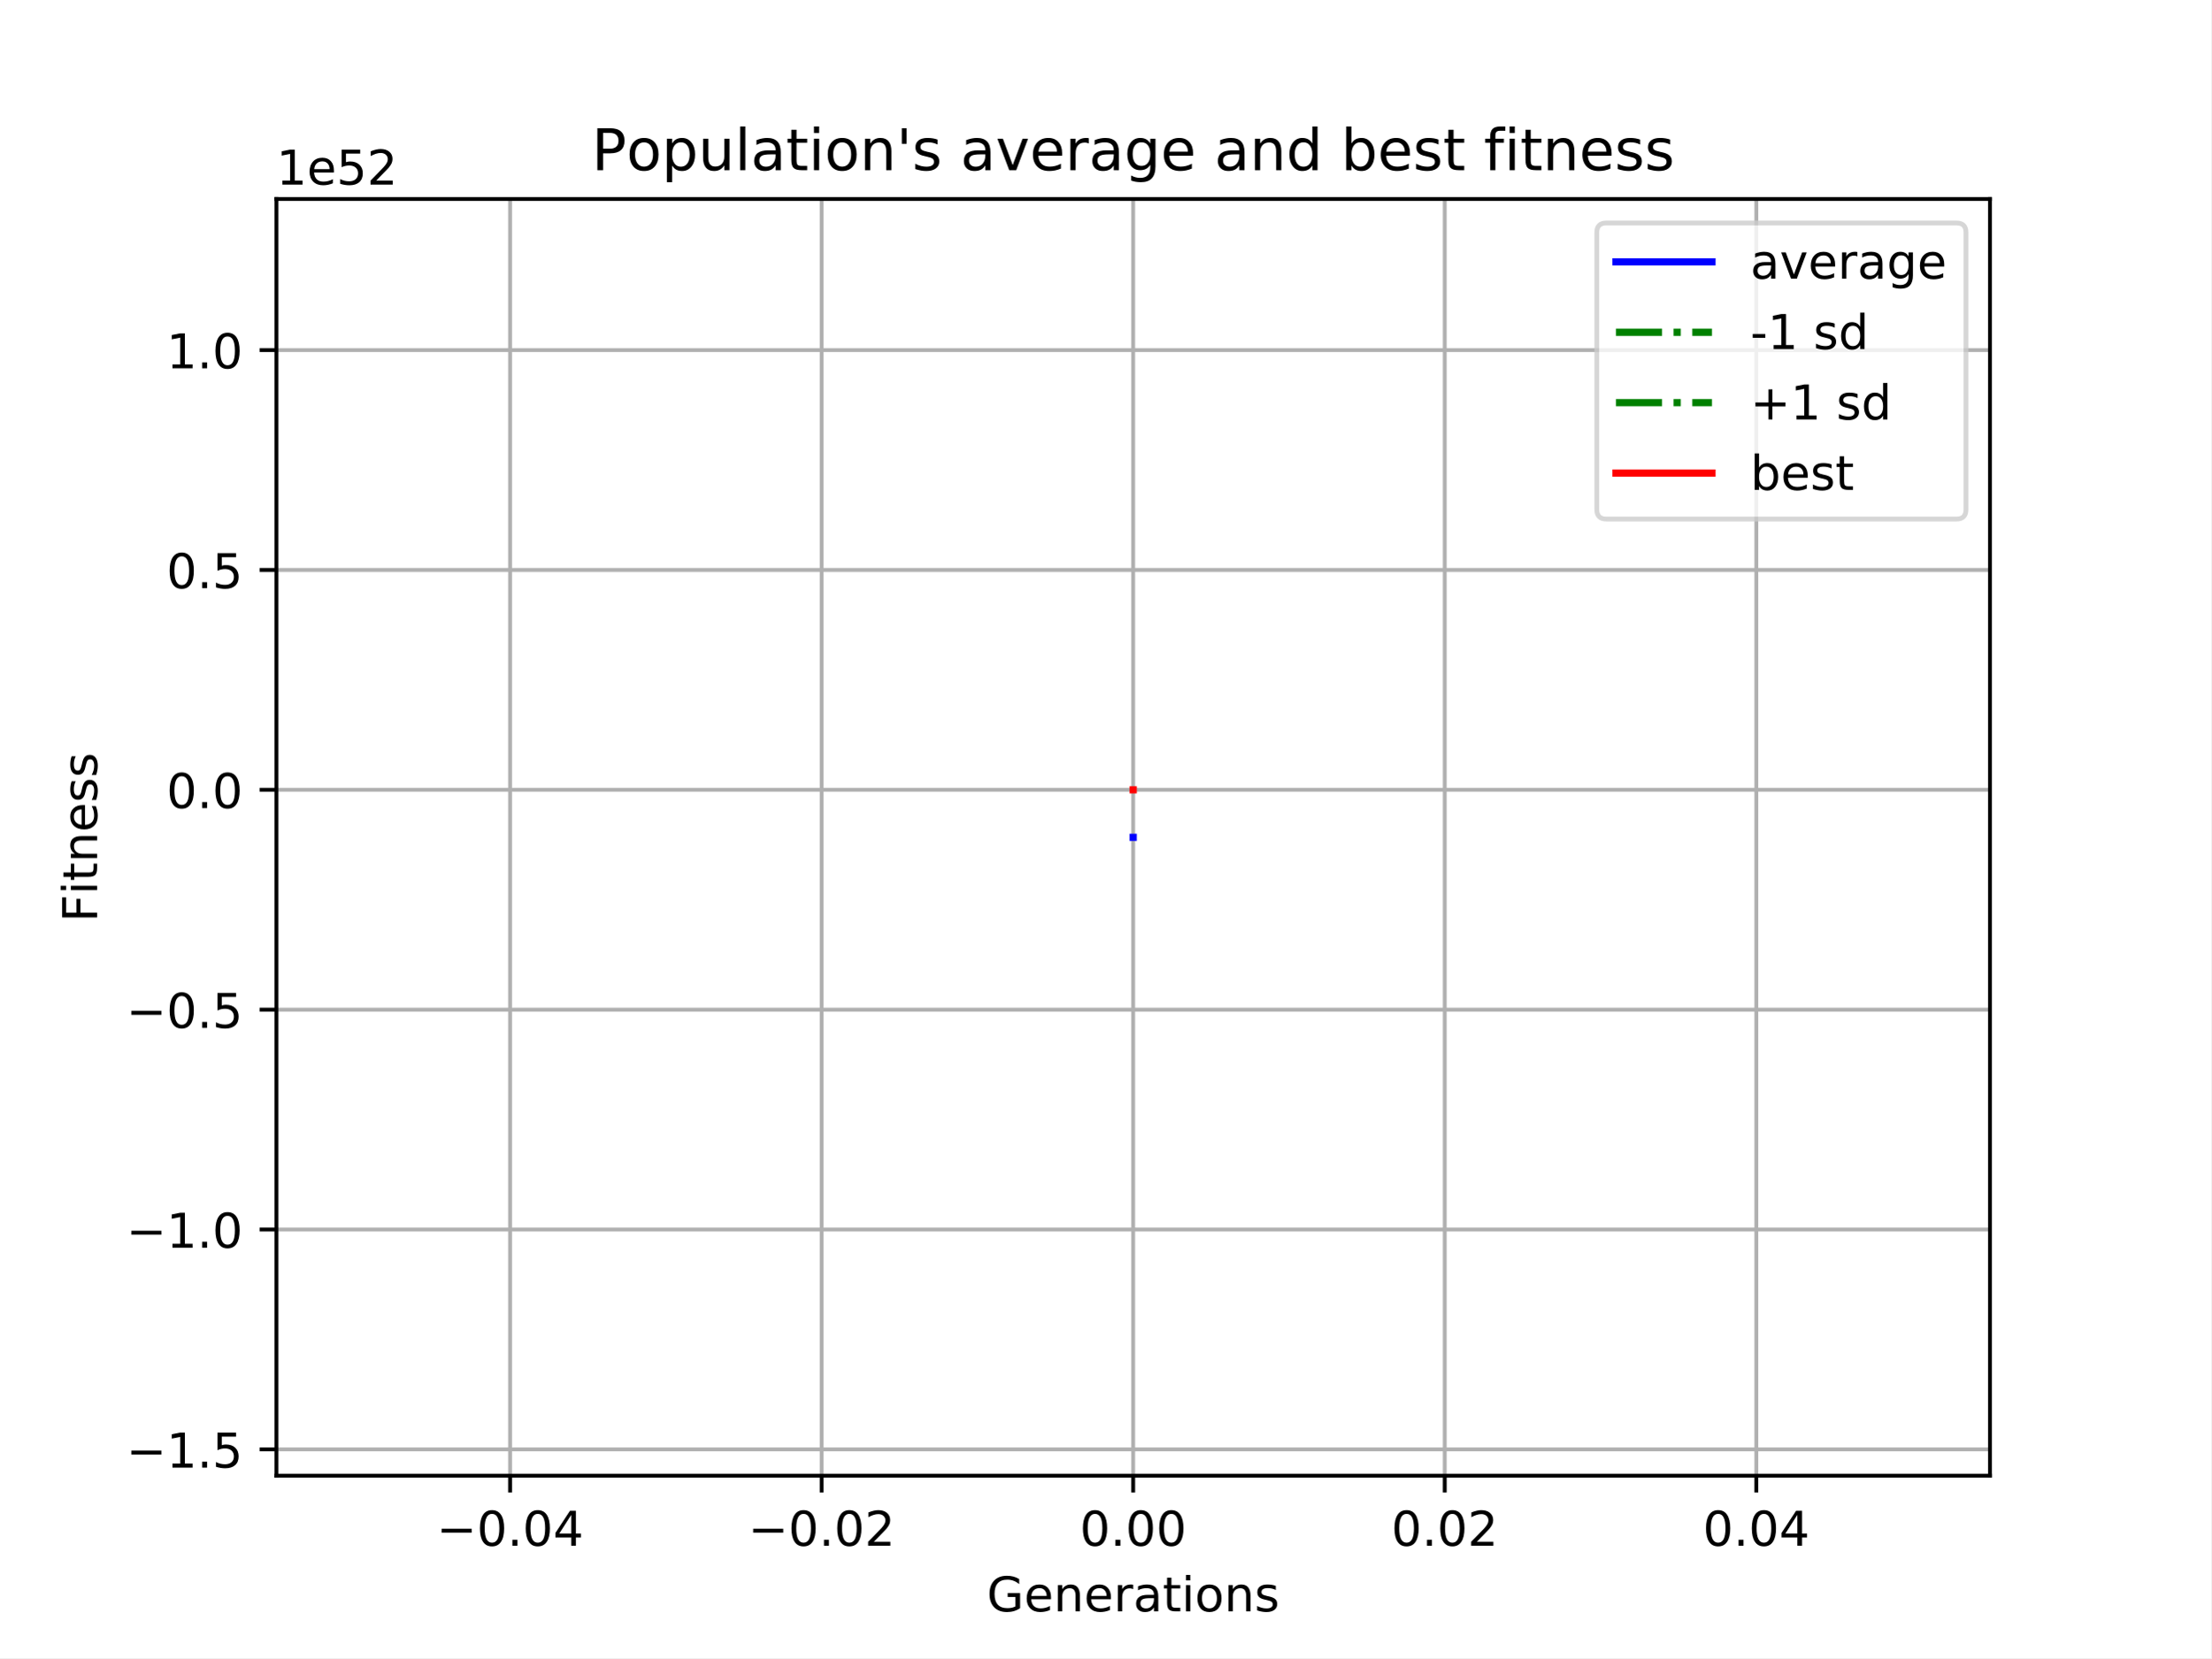
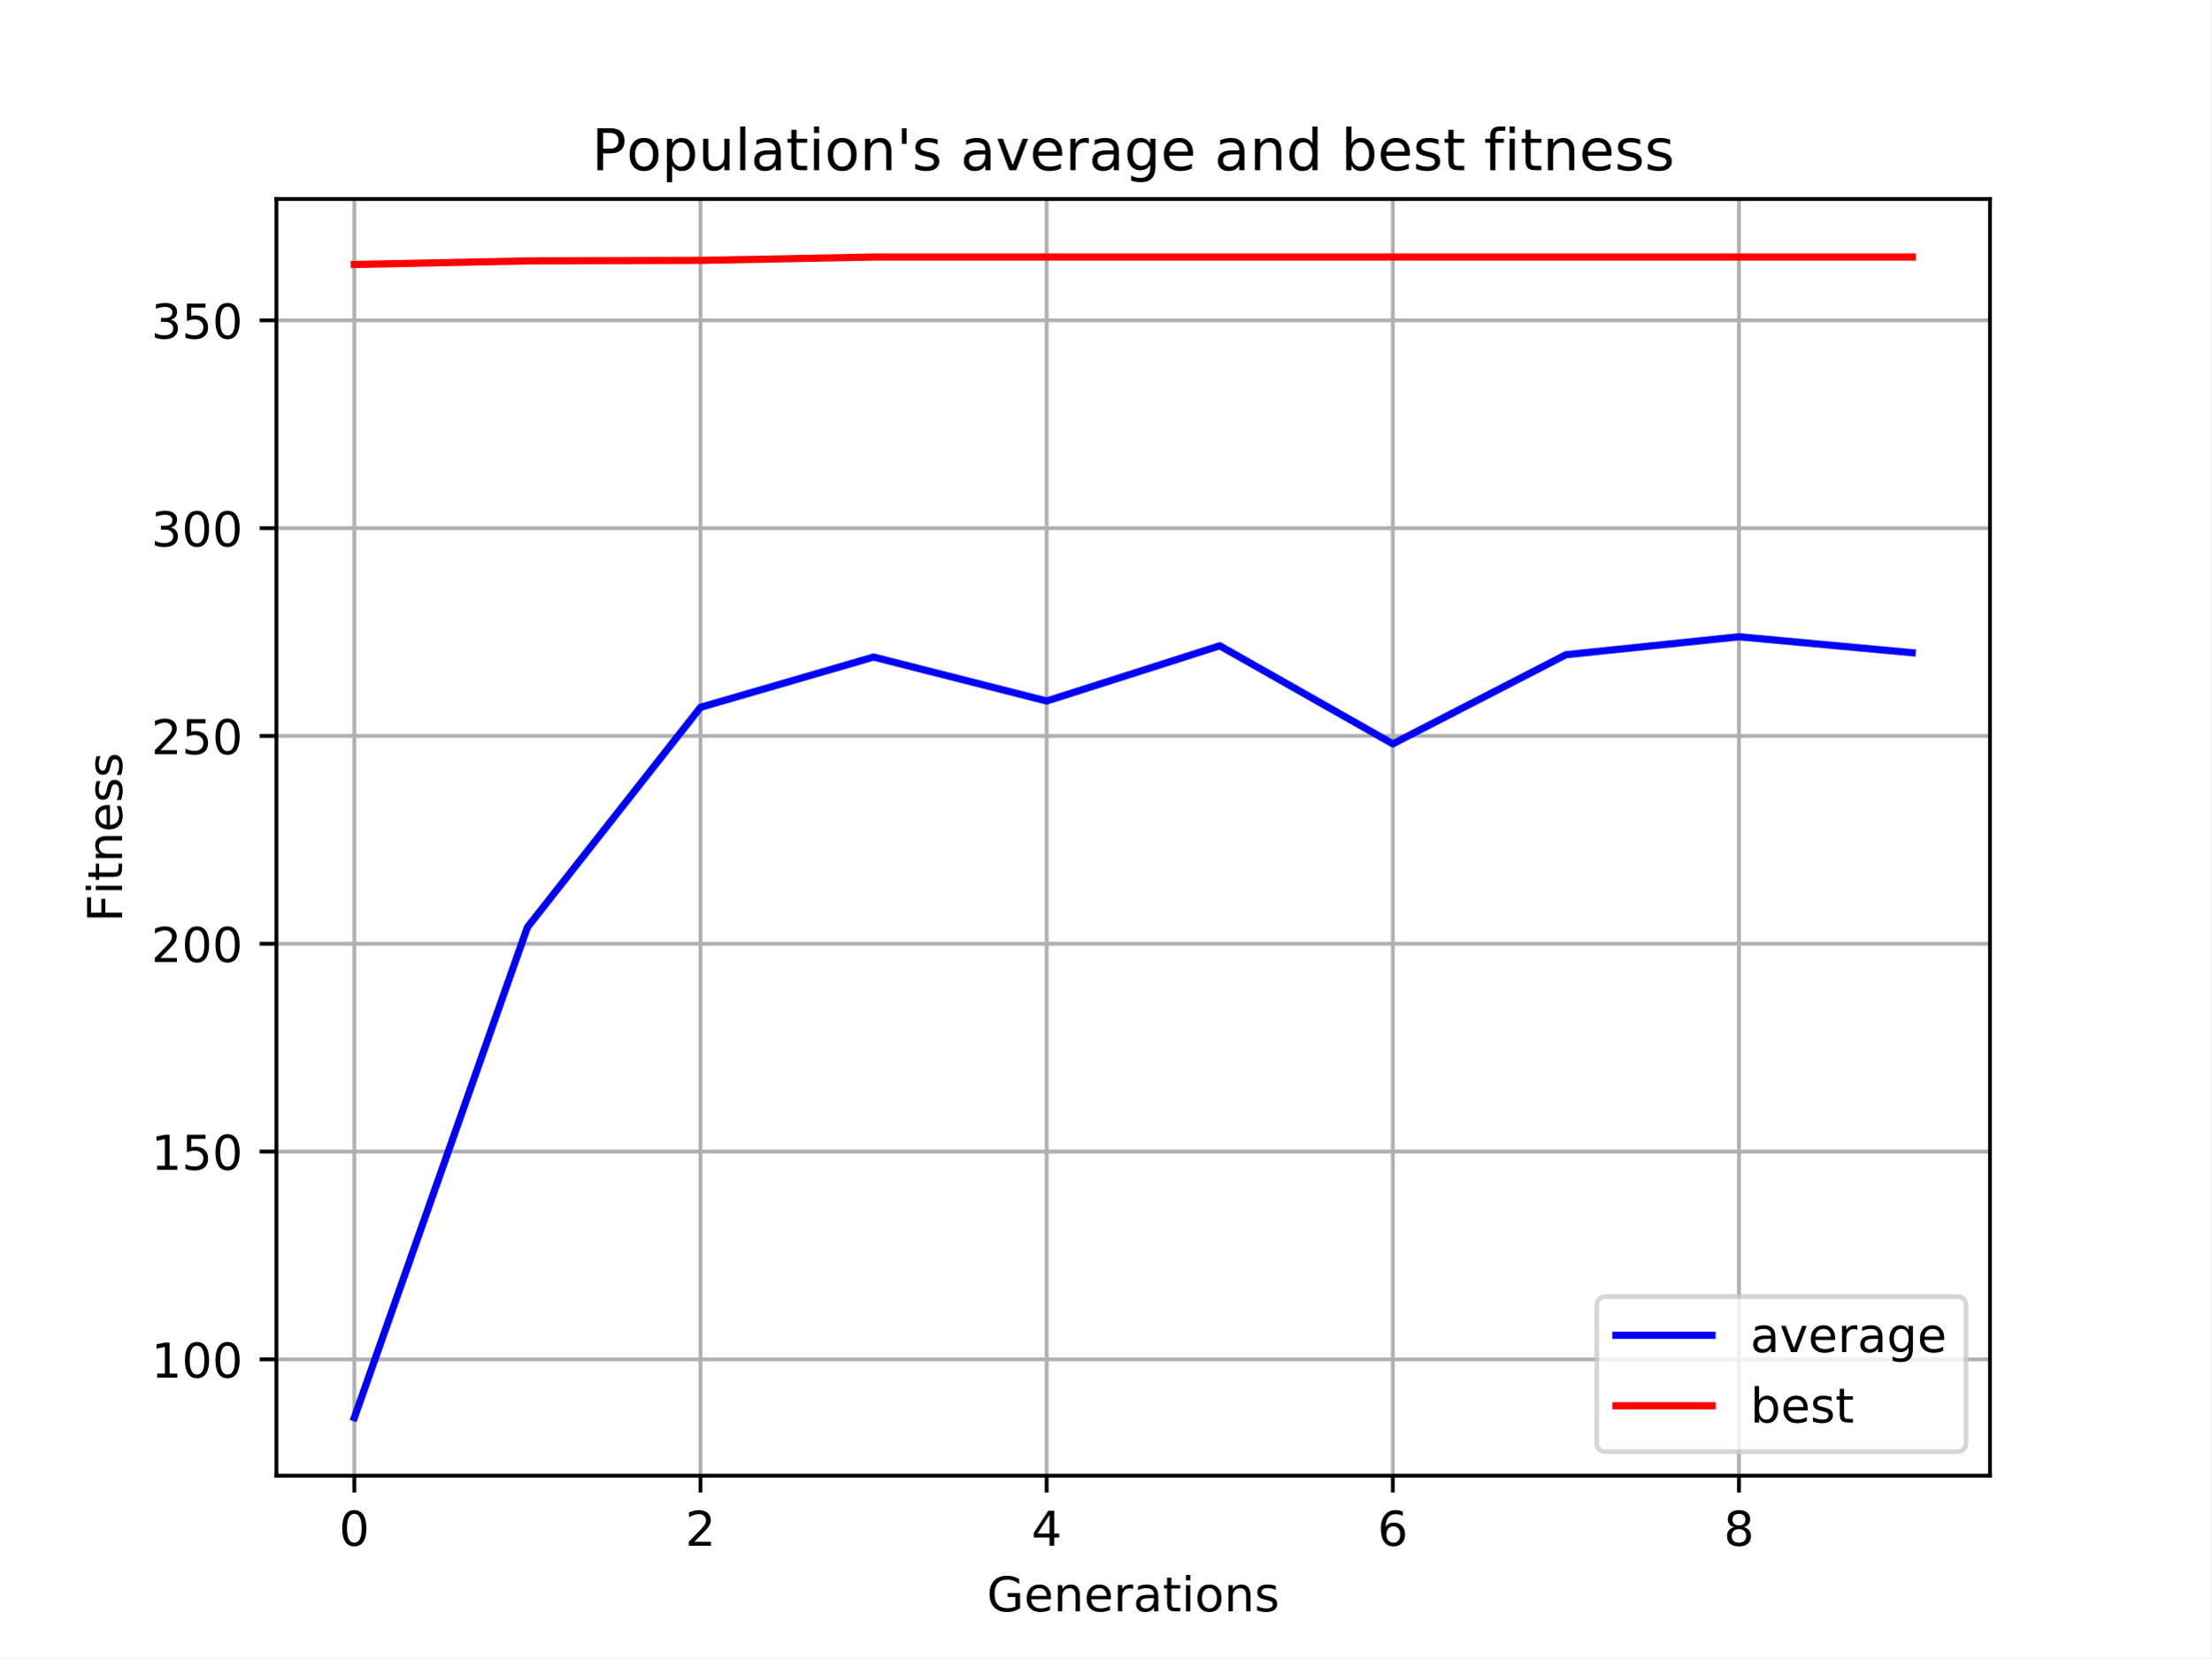
<svg xmlns="http://www.w3.org/2000/svg" xmlns:xlink="http://www.w3.org/1999/xlink" height="345.6pt" version="1.1" viewBox="0 0 460.8 345.6" width="460.8pt">
  <defs>
    <style type="text/css">
*{stroke-linecap:butt;stroke-linejoin:round;}
  </style>
  </defs>
  <g id="figure_1">
    <g id="patch_1">
      <path d="M 0 345.6  L 460.8 345.6  L 460.8 0  L 0 0  z " style="fill:#ffffff;" />
    </g>
    <g id="axes_1">
      <g id="patch_2">
        <path d="M 57.6 307.584  L 414.72 307.584  L 414.72 41.472  L 57.6 41.472  z " style="fill:#ffffff;" />
      </g>
      <g id="matplotlib.axis_1">
        <g id="xtick_1">
          <g id="line2d_1">
-             <path clip-path="url(#peaf23729f9)" d="M 106.298 307.584  L 106.298 41.472  " style="fill:none;stroke:#b0b0b0;stroke-linecap:square;stroke-width:0.8;" />
+             <path clip-path="url(#pb01989fa18)" d="M 73.833 307.584  L 73.833 41.472  " style="fill:none;stroke:#b0b0b0;stroke-linecap:square;stroke-width:0.8;" />
          </g>
          <g id="line2d_2">
            <defs>
-               <path d="M 0 0  L 0 3.5  " id="m3211b37a2e" style="stroke:#000000;stroke-width:0.8;" />
-             </defs>
-             <g>
-               <use style="stroke:#000000;stroke-width:0.8;" x="106.298" xlink:href="#m3211b37a2e" y="307.584" />
+               <path d="M 0 0  L 0 3.5  " id="mcb053c1002" style="stroke:#000000;stroke-width:0.8;" />
+             </defs>
+             <g>
+               <use style="stroke:#000000;stroke-width:0.8;" x="73.833" xlink:href="#mcb053c1002" y="307.584" />
            </g>
          </g>
          <g id="text_1">
            <defs>
-               <path d="M 10.594 35.5  L 73.188 35.5  L 73.188 27.203  L 10.594 27.203  z " id="DejaVuSans-8722" />
              <path d="M 31.781 66.406  Q 24.172 66.406 20.328 58.906  Q 16.5 51.422 16.5 36.375  Q 16.5 21.391 20.328 13.891  Q 24.172 6.391 31.781 6.391  Q 39.453 6.391 43.281 13.891  Q 47.125 21.391 47.125 36.375  Q 47.125 51.422 43.281 58.906  Q 39.453 66.406 31.781 66.406  z M 31.781 74.219  Q 44.047 74.219 50.516 64.516  Q 56.984 54.828 56.984 36.375  Q 56.984 17.969 50.516 8.266  Q 44.047 -1.422 31.781 -1.422  Q 19.531 -1.422 13.062 8.266  Q 6.594 17.969 6.594 36.375  Q 6.594 54.828 13.062 64.516  Q 19.531 74.219 31.781 74.219  z " id="DejaVuSans-48" />
-               <path d="M 10.688 12.406  L 21 12.406  L 21 0  L 10.688 0  z " id="DejaVuSans-46" />
-               <path d="M 37.797 64.312  L 12.891 25.391  L 37.797 25.391  z M 35.203 72.906  L 47.609 72.906  L 47.609 25.391  L 58.016 25.391  L 58.016 17.188  L 47.609 17.188  L 47.609 0  L 37.797 0  L 37.797 17.188  L 4.891 17.188  L 4.891 26.703  z " id="DejaVuSans-52" />
-             </defs>
-             <g transform="translate(90.97553 322.1824)scale(0.1 -0.1)">
-               <use xlink:href="#DejaVuSans-8722" />
-               <use x="83.789" xlink:href="#DejaVuSans-48" />
-               <use x="147.412" xlink:href="#DejaVuSans-46" />
-               <use x="179.199" xlink:href="#DejaVuSans-48" />
-               <use x="242.822" xlink:href="#DejaVuSans-52" />
+             </defs>
+             <g transform="translate(70.65148 322.1824)scale(0.1 -0.1)">
+               <use xlink:href="#DejaVuSans-48" />
            </g>
          </g>
        </g>
        <g id="xtick_2">
          <g id="line2d_3">
-             <path clip-path="url(#peaf23729f9)" d="M 171.229 307.584  L 171.229 41.472  " style="fill:none;stroke:#b0b0b0;stroke-linecap:square;stroke-width:0.8;" />
+             <path clip-path="url(#pb01989fa18)" d="M 145.978 307.584  L 145.978 41.472  " style="fill:none;stroke:#b0b0b0;stroke-linecap:square;stroke-width:0.8;" />
          </g>
          <g id="line2d_4">
            <g>
-               <use style="stroke:#000000;stroke-width:0.8;" x="171.229" xlink:href="#m3211b37a2e" y="307.584" />
+               <use style="stroke:#000000;stroke-width:0.8;" x="145.978" xlink:href="#mcb053c1002" y="307.584" />
            </g>
          </g>
          <g id="text_2">
            <defs>
              <path d="M 19.188 8.297  L 53.609 8.297  L 53.609 0  L 7.328 0  L 7.328 8.297  Q 12.938 14.109 22.625 23.891  Q 32.328 33.688 34.812 36.531  Q 39.547 41.844 41.422 45.531  Q 43.312 49.219 43.312 52.781  Q 43.312 58.594 39.234 62.25  Q 35.156 65.922 28.609 65.922  Q 23.969 65.922 18.812 64.312  Q 13.672 62.703 7.812 59.422  L 7.812 69.391  Q 13.766 71.781 18.938 73  Q 24.125 74.219 28.422 74.219  Q 39.75 74.219 46.484 68.547  Q 53.219 62.891 53.219 53.422  Q 53.219 48.922 51.531 44.891  Q 49.859 40.875 45.406 35.406  Q 44.188 33.984 37.641 27.219  Q 31.109 20.453 19.188 8.297  z " id="DejaVuSans-50" />
            </defs>
-             <g transform="translate(155.9064 322.1824)scale(0.1 -0.1)">
-               <use xlink:href="#DejaVuSans-8722" />
-               <use x="83.789" xlink:href="#DejaVuSans-48" />
-               <use x="147.412" xlink:href="#DejaVuSans-46" />
-               <use x="179.199" xlink:href="#DejaVuSans-48" />
-               <use x="242.822" xlink:href="#DejaVuSans-50" />
+             <g transform="translate(142.7969 322.1824)scale(0.1 -0.1)">
+               <use xlink:href="#DejaVuSans-50" />
            </g>
          </g>
        </g>
        <g id="xtick_3">
          <g id="line2d_5">
-             <path clip-path="url(#peaf23729f9)" d="M 236.16 307.584  L 236.16 41.472  " style="fill:none;stroke:#b0b0b0;stroke-linecap:square;stroke-width:0.8;" />
+             <path clip-path="url(#pb01989fa18)" d="M 218.124 307.584  L 218.124 41.472  " style="fill:none;stroke:#b0b0b0;stroke-linecap:square;stroke-width:0.8;" />
          </g>
          <g id="line2d_6">
            <g>
-               <use style="stroke:#000000;stroke-width:0.8;" x="236.16" xlink:href="#m3211b37a2e" y="307.584" />
+               <use style="stroke:#000000;stroke-width:0.8;" x="218.124" xlink:href="#mcb053c1002" y="307.584" />
            </g>
          </g>
          <g id="text_3">
-             <g transform="translate(225.0272 322.1824)scale(0.1 -0.1)">
-               <use xlink:href="#DejaVuSans-48" />
-               <use x="63.623" xlink:href="#DejaVuSans-46" />
-               <use x="95.41" xlink:href="#DejaVuSans-48" />
-               <use x="159.033" xlink:href="#DejaVuSans-48" />
+             <defs>
+               <path d="M 37.797 64.312  L 12.891 25.391  L 37.797 25.391  z M 35.203 72.906  L 47.609 72.906  L 47.609 25.391  L 58.016 25.391  L 58.016 17.188  L 47.609 17.188  L 47.609 0  L 37.797 0  L 37.797 17.188  L 4.891 17.188  L 4.891 26.703  z " id="DejaVuSans-52" />
+             </defs>
+             <g transform="translate(214.9424 322.1824)scale(0.1 -0.1)">
+               <use xlink:href="#DejaVuSans-52" />
            </g>
          </g>
        </g>
        <g id="xtick_4">
          <g id="line2d_7">
-             <path clip-path="url(#peaf23729f9)" d="M 301.091 307.584  L 301.091 41.472  " style="fill:none;stroke:#b0b0b0;stroke-linecap:square;stroke-width:0.8;" />
+             <path clip-path="url(#pb01989fa18)" d="M 290.269 307.584  L 290.269 41.472  " style="fill:none;stroke:#b0b0b0;stroke-linecap:square;stroke-width:0.8;" />
          </g>
          <g id="line2d_8">
            <g>
-               <use style="stroke:#000000;stroke-width:0.8;" x="301.091" xlink:href="#m3211b37a2e" y="307.584" />
+               <use style="stroke:#000000;stroke-width:0.8;" x="290.269" xlink:href="#mcb053c1002" y="307.584" />
            </g>
          </g>
          <g id="text_4">
-             <g transform="translate(289.9581 322.1824)scale(0.1 -0.1)">
-               <use xlink:href="#DejaVuSans-48" />
-               <use x="63.623" xlink:href="#DejaVuSans-46" />
-               <use x="95.41" xlink:href="#DejaVuSans-48" />
-               <use x="159.033" xlink:href="#DejaVuSans-50" />
+             <defs>
+               <path d="M 33.016 40.375  Q 26.375 40.375 22.484 35.828  Q 18.609 31.297 18.609 23.391  Q 18.609 15.531 22.484 10.953  Q 26.375 6.391 33.016 6.391  Q 39.656 6.391 43.531 10.953  Q 47.406 15.531 47.406 23.391  Q 47.406 31.297 43.531 35.828  Q 39.656 40.375 33.016 40.375  z M 52.594 71.297  L 52.594 62.312  Q 48.875 64.062 45.094 64.984  Q 41.312 65.922 37.594 65.922  Q 27.828 65.922 22.672 59.328  Q 17.531 52.734 16.797 39.406  Q 19.672 43.656 24.016 45.922  Q 28.375 48.188 33.594 48.188  Q 44.578 48.188 50.953 41.516  Q 57.328 34.859 57.328 23.391  Q 57.328 12.156 50.688 5.359  Q 44.047 -1.422 33.016 -1.422  Q 20.359 -1.422 13.672 8.266  Q 6.984 17.969 6.984 36.375  Q 6.984 53.656 15.188 63.938  Q 23.391 74.219 37.203 74.219  Q 40.922 74.219 44.703 73.484  Q 48.484 72.75 52.594 71.297  z " id="DejaVuSans-54" />
+             </defs>
+             <g transform="translate(287.0878 322.1824)scale(0.1 -0.1)">
+               <use xlink:href="#DejaVuSans-54" />
            </g>
          </g>
        </g>
        <g id="xtick_5">
          <g id="line2d_9">
-             <path clip-path="url(#peaf23729f9)" d="M 366.022 307.584  L 366.022 41.472  " style="fill:none;stroke:#b0b0b0;stroke-linecap:square;stroke-width:0.8;" />
+             <path clip-path="url(#pb01989fa18)" d="M 362.415 307.584  L 362.415 41.472  " style="fill:none;stroke:#b0b0b0;stroke-linecap:square;stroke-width:0.8;" />
          </g>
          <g id="line2d_10">
            <g>
-               <use style="stroke:#000000;stroke-width:0.8;" x="366.022" xlink:href="#m3211b37a2e" y="307.584" />
+               <use style="stroke:#000000;stroke-width:0.8;" x="362.415" xlink:href="#mcb053c1002" y="307.584" />
            </g>
          </g>
          <g id="text_5">
-             <g transform="translate(354.889 322.1824)scale(0.1 -0.1)">
-               <use xlink:href="#DejaVuSans-48" />
-               <use x="63.623" xlink:href="#DejaVuSans-46" />
-               <use x="95.41" xlink:href="#DejaVuSans-48" />
-               <use x="159.033" xlink:href="#DejaVuSans-52" />
+             <defs>
+               <path d="M 31.781 34.625  Q 24.75 34.625 20.719 30.859  Q 16.703 27.094 16.703 20.516  Q 16.703 13.922 20.719 10.156  Q 24.75 6.391 31.781 6.391  Q 38.812 6.391 42.859 10.172  Q 46.922 13.969 46.922 20.516  Q 46.922 27.094 42.891 30.859  Q 38.875 34.625 31.781 34.625  z M 21.922 38.812  Q 15.578 40.375 12.031 44.719  Q 8.5 49.078 8.5 55.328  Q 8.5 64.062 14.719 69.141  Q 20.953 74.219 31.781 74.219  Q 42.672 74.219 48.875 69.141  Q 55.078 64.062 55.078 55.328  Q 55.078 49.078 51.531 44.719  Q 48 40.375 41.703 38.812  Q 48.828 37.156 52.797 32.312  Q 56.781 27.484 56.781 20.516  Q 56.781 9.906 50.312 4.234  Q 43.844 -1.422 31.781 -1.422  Q 19.734 -1.422 13.25 4.234  Q 6.781 9.906 6.781 20.516  Q 6.781 27.484 10.781 32.312  Q 14.797 37.156 21.922 38.812  z M 18.312 54.391  Q 18.312 48.734 21.844 45.562  Q 25.391 42.391 31.781 42.391  Q 38.141 42.391 41.719 45.562  Q 45.312 48.734 45.312 54.391  Q 45.312 60.062 41.719 63.234  Q 38.141 66.406 31.781 66.406  Q 25.391 66.406 21.844 63.234  Q 18.312 60.062 18.312 54.391  z " id="DejaVuSans-56" />
+             </defs>
+             <g transform="translate(359.2333 322.1824)scale(0.1 -0.1)">
+               <use xlink:href="#DejaVuSans-56" />
            </g>
          </g>
        </g>
        <g id="text_6">
          <defs>
            <path d="M 59.516 10.406  L 59.516 29.984  L 43.406 29.984  L 43.406 38.094  L 69.281 38.094  L 69.281 6.781  Q 63.578 2.734 56.688 0.656  Q 49.812 -1.422 42 -1.422  Q 24.906 -1.422 15.25 8.562  Q 5.609 18.562 5.609 36.375  Q 5.609 54.25 15.25 64.234  Q 24.906 74.219 42 74.219  Q 49.125 74.219 55.547 72.453  Q 61.969 70.703 67.391 67.281  L 67.391 56.781  Q 61.922 61.422 55.766 63.766  Q 49.609 66.109 42.828 66.109  Q 29.438 66.109 22.719 58.641  Q 16.016 51.172 16.016 36.375  Q 16.016 21.625 22.719 14.156  Q 29.438 6.688 42.828 6.688  Q 48.047 6.688 52.141 7.594  Q 56.25 8.5 59.516 10.406  z " id="DejaVuSans-71" />
            <path d="M 56.203 29.594  L 56.203 25.203  L 14.891 25.203  Q 15.484 15.922 20.484 11.062  Q 25.484 6.203 34.422 6.203  Q 39.594 6.203 44.453 7.469  Q 49.312 8.734 54.109 11.281  L 54.109 2.781  Q 49.266 0.734 44.188 -0.344  Q 39.109 -1.422 33.891 -1.422  Q 20.797 -1.422 13.156 6.188  Q 5.516 13.812 5.516 26.812  Q 5.516 40.234 12.766 48.109  Q 20.016 56 32.328 56  Q 43.359 56 49.781 48.891  Q 56.203 41.797 56.203 29.594  z M 47.219 32.234  Q 47.125 39.594 43.094 43.984  Q 39.062 48.391 32.422 48.391  Q 24.906 48.391 20.391 44.141  Q 15.875 39.891 15.188 32.172  z " id="DejaVuSans-101" />
            <path d="M 54.891 33.016  L 54.891 0  L 45.906 0  L 45.906 32.719  Q 45.906 40.484 42.875 44.328  Q 39.844 48.188 33.797 48.188  Q 26.516 48.188 22.312 43.547  Q 18.109 38.922 18.109 30.906  L 18.109 0  L 9.078 0  L 9.078 54.688  L 18.109 54.688  L 18.109 46.188  Q 21.344 51.125 25.703 53.562  Q 30.078 56 35.797 56  Q 45.219 56 50.047 50.172  Q 54.891 44.344 54.891 33.016  z " id="DejaVuSans-110" />
            <path d="M 41.109 46.297  Q 39.594 47.172 37.812 47.578  Q 36.031 48 33.891 48  Q 26.266 48 22.188 43.047  Q 18.109 38.094 18.109 28.812  L 18.109 0  L 9.078 0  L 9.078 54.688  L 18.109 54.688  L 18.109 46.188  Q 20.953 51.172 25.484 53.578  Q 30.031 56 36.531 56  Q 37.453 56 38.578 55.875  Q 39.703 55.766 41.062 55.516  z " id="DejaVuSans-114" />
            <path d="M 34.281 27.484  Q 23.391 27.484 19.188 25  Q 14.984 22.516 14.984 16.5  Q 14.984 11.719 18.141 8.906  Q 21.297 6.109 26.703 6.109  Q 34.188 6.109 38.703 11.406  Q 43.219 16.703 43.219 25.484  L 43.219 27.484  z M 52.203 31.203  L 52.203 0  L 43.219 0  L 43.219 8.297  Q 40.141 3.328 35.547 0.953  Q 30.953 -1.422 24.312 -1.422  Q 15.922 -1.422 10.953 3.297  Q 6 8.016 6 15.922  Q 6 25.141 12.172 29.828  Q 18.359 34.516 30.609 34.516  L 43.219 34.516  L 43.219 35.406  Q 43.219 41.609 39.141 45  Q 35.062 48.391 27.688 48.391  Q 23 48.391 18.547 47.266  Q 14.109 46.141 10.016 43.891  L 10.016 52.203  Q 14.938 54.109 19.578 55.047  Q 24.219 56 28.609 56  Q 40.484 56 46.344 49.844  Q 52.203 43.703 52.203 31.203  z " id="DejaVuSans-97" />
            <path d="M 18.312 70.219  L 18.312 54.688  L 36.812 54.688  L 36.812 47.703  L 18.312 47.703  L 18.312 18.016  Q 18.312 11.328 20.141 9.422  Q 21.969 7.516 27.594 7.516  L 36.812 7.516  L 36.812 0  L 27.594 0  Q 17.188 0 13.234 3.875  Q 9.281 7.766 9.281 18.016  L 9.281 47.703  L 2.688 47.703  L 2.688 54.688  L 9.281 54.688  L 9.281 70.219  z " id="DejaVuSans-116" />
            <path d="M 9.422 54.688  L 18.406 54.688  L 18.406 0  L 9.422 0  z M 9.422 75.984  L 18.406 75.984  L 18.406 64.594  L 9.422 64.594  z " id="DejaVuSans-105" />
            <path d="M 30.609 48.391  Q 23.391 48.391 19.188 42.75  Q 14.984 37.109 14.984 27.297  Q 14.984 17.484 19.156 11.844  Q 23.344 6.203 30.609 6.203  Q 37.797 6.203 41.984 11.859  Q 46.188 17.531 46.188 27.297  Q 46.188 37.016 41.984 42.703  Q 37.797 48.391 30.609 48.391  z M 30.609 56  Q 42.328 56 49.016 48.375  Q 55.719 40.766 55.719 27.297  Q 55.719 13.875 49.016 6.219  Q 42.328 -1.422 30.609 -1.422  Q 18.844 -1.422 12.172 6.219  Q 5.516 13.875 5.516 27.297  Q 5.516 40.766 12.172 48.375  Q 18.844 56 30.609 56  z " id="DejaVuSans-111" />
            <path d="M 44.281 53.078  L 44.281 44.578  Q 40.484 46.531 36.375 47.5  Q 32.281 48.484 27.875 48.484  Q 21.188 48.484 17.844 46.438  Q 14.5 44.391 14.5 40.281  Q 14.5 37.156 16.891 35.375  Q 19.281 33.594 26.516 31.984  L 29.594 31.297  Q 39.156 29.25 43.188 25.516  Q 47.219 21.781 47.219 15.094  Q 47.219 7.469 41.188 3.016  Q 35.156 -1.422 24.609 -1.422  Q 20.219 -1.422 15.453 -0.562  Q 10.688 0.297 5.422 2  L 5.422 11.281  Q 10.406 8.688 15.234 7.391  Q 20.062 6.109 24.812 6.109  Q 31.156 6.109 34.562 8.281  Q 37.984 10.453 37.984 14.406  Q 37.984 18.062 35.516 20.016  Q 33.062 21.969 24.703 23.781  L 21.578 24.516  Q 13.234 26.266 9.516 29.906  Q 5.812 33.547 5.812 39.891  Q 5.812 47.609 11.281 51.797  Q 16.75 56 26.812 56  Q 31.781 56 36.172 55.266  Q 40.578 54.547 44.281 53.078  z " id="DejaVuSans-115" />
          </defs>
          <g transform="translate(205.6623 335.8606)scale(0.1 -0.1)">
            <use xlink:href="#DejaVuSans-71" />
            <use x="77.49" xlink:href="#DejaVuSans-101" />
            <use x="139.014" xlink:href="#DejaVuSans-110" />
            <use x="202.393" xlink:href="#DejaVuSans-101" />
            <use x="263.916" xlink:href="#DejaVuSans-114" />
            <use x="305.029" xlink:href="#DejaVuSans-97" />
            <use x="366.309" xlink:href="#DejaVuSans-116" />
            <use x="405.518" xlink:href="#DejaVuSans-105" />
            <use x="433.301" xlink:href="#DejaVuSans-111" />
            <use x="494.482" xlink:href="#DejaVuSans-110" />
            <use x="557.861" xlink:href="#DejaVuSans-115" />
          </g>
        </g>
      </g>
      <g id="matplotlib.axis_2">
        <g id="ytick_1">
          <g id="line2d_11">
-             <path clip-path="url(#peaf23729f9)" d="M 57.6 302.096  L 414.72 302.096  " style="fill:none;stroke:#b0b0b0;stroke-linecap:square;stroke-width:0.8;" />
+             <path clip-path="url(#pb01989fa18)" d="M 57.6 283.341  L 414.72 283.341  " style="fill:none;stroke:#b0b0b0;stroke-linecap:square;stroke-width:0.8;" />
          </g>
          <g id="line2d_12">
            <defs>
-               <path d="M 0 0  L -3.5 0  " id="m94316047fb" style="stroke:#000000;stroke-width:0.8;" />
-             </defs>
-             <g>
-               <use style="stroke:#000000;stroke-width:0.8;" x="57.6" xlink:href="#m94316047fb" y="302.096" />
+               <path d="M 0 0  L -3.5 0  " id="m8dff2a995b" style="stroke:#000000;stroke-width:0.8;" />
+             </defs>
+             <g>
+               <use style="stroke:#000000;stroke-width:0.8;" x="57.6" xlink:href="#m8dff2a995b" y="283.341" />
            </g>
          </g>
          <g id="text_7">
            <defs>
              <path d="M 12.406 8.297  L 28.516 8.297  L 28.516 63.922  L 10.984 60.406  L 10.984 69.391  L 28.422 72.906  L 38.281 72.906  L 38.281 8.297  L 54.391 8.297  L 54.391 0  L 12.406 0  z " id="DejaVuSans-49" />
-               <path d="M 10.797 72.906  L 49.516 72.906  L 49.516 64.594  L 19.828 64.594  L 19.828 46.734  Q 21.969 47.469 24.109 47.828  Q 26.266 48.188 28.422 48.188  Q 40.625 48.188 47.75 41.5  Q 54.891 34.812 54.891 23.391  Q 54.891 11.625 47.562 5.094  Q 40.234 -1.422 26.906 -1.422  Q 22.312 -1.422 17.547 -0.641  Q 12.797 0.141 7.719 1.703  L 7.719 11.625  Q 12.109 9.234 16.797 8.062  Q 21.484 6.891 26.703 6.891  Q 35.156 6.891 40.078 11.328  Q 45.016 15.766 45.016 23.391  Q 45.016 31 40.078 35.438  Q 35.156 39.891 26.703 39.891  Q 22.75 39.891 18.812 39.016  Q 14.891 38.141 10.797 36.281  z " id="DejaVuSans-53" />
-             </defs>
-             <g transform="translate(26.31719 305.8953)scale(0.1 -0.1)">
-               <use xlink:href="#DejaVuSans-8722" />
-               <use x="83.789" xlink:href="#DejaVuSans-49" />
-               <use x="147.412" xlink:href="#DejaVuSans-46" />
-               <use x="179.199" xlink:href="#DejaVuSans-53" />
+             </defs>
+             <g transform="translate(31.5125 287.1403)scale(0.1 -0.1)">
+               <use xlink:href="#DejaVuSans-49" />
+               <use x="63.623" xlink:href="#DejaVuSans-48" />
+               <use x="127.246" xlink:href="#DejaVuSans-48" />
            </g>
          </g>
        </g>
        <g id="ytick_2">
          <g id="line2d_13">
-             <path clip-path="url(#peaf23729f9)" d="M 57.6 256.27  L 414.72 256.27  " style="fill:none;stroke:#b0b0b0;stroke-linecap:square;stroke-width:0.8;" />
+             <path clip-path="url(#pb01989fa18)" d="M 57.6 240.025  L 414.72 240.025  " style="fill:none;stroke:#b0b0b0;stroke-linecap:square;stroke-width:0.8;" />
          </g>
          <g id="line2d_14">
            <g>
-               <use style="stroke:#000000;stroke-width:0.8;" x="57.6" xlink:href="#m94316047fb" y="256.27" />
+               <use style="stroke:#000000;stroke-width:0.8;" x="57.6" xlink:href="#m8dff2a995b" y="240.025" />
            </g>
          </g>
          <g id="text_8">
-             <g transform="translate(26.31719 260.0695)scale(0.1 -0.1)">
-               <use xlink:href="#DejaVuSans-8722" />
-               <use x="83.789" xlink:href="#DejaVuSans-49" />
-               <use x="147.412" xlink:href="#DejaVuSans-46" />
-               <use x="179.199" xlink:href="#DejaVuSans-48" />
+             <defs>
+               <path d="M 10.797 72.906  L 49.516 72.906  L 49.516 64.594  L 19.828 64.594  L 19.828 46.734  Q 21.969 47.469 24.109 47.828  Q 26.266 48.188 28.422 48.188  Q 40.625 48.188 47.75 41.5  Q 54.891 34.812 54.891 23.391  Q 54.891 11.625 47.562 5.094  Q 40.234 -1.422 26.906 -1.422  Q 22.312 -1.422 17.547 -0.641  Q 12.797 0.141 7.719 1.703  L 7.719 11.625  Q 12.109 9.234 16.797 8.062  Q 21.484 6.891 26.703 6.891  Q 35.156 6.891 40.078 11.328  Q 45.016 15.766 45.016 23.391  Q 45.016 31 40.078 35.438  Q 35.156 39.891 26.703 39.891  Q 22.75 39.891 18.812 39.016  Q 14.891 38.141 10.797 36.281  z " id="DejaVuSans-53" />
+             </defs>
+             <g transform="translate(31.5125 243.8244)scale(0.1 -0.1)">
+               <use xlink:href="#DejaVuSans-49" />
+               <use x="63.623" xlink:href="#DejaVuSans-53" />
+               <use x="127.246" xlink:href="#DejaVuSans-48" />
            </g>
          </g>
        </g>
        <g id="ytick_3">
          <g id="line2d_15">
-             <path clip-path="url(#peaf23729f9)" d="M 57.6 210.444  L 414.72 210.444  " style="fill:none;stroke:#b0b0b0;stroke-linecap:square;stroke-width:0.8;" />
+             <path clip-path="url(#pb01989fa18)" d="M 57.6 196.709  L 414.72 196.709  " style="fill:none;stroke:#b0b0b0;stroke-linecap:square;stroke-width:0.8;" />
          </g>
          <g id="line2d_16">
            <g>
-               <use style="stroke:#000000;stroke-width:0.8;" x="57.6" xlink:href="#m94316047fb" y="210.444" />
+               <use style="stroke:#000000;stroke-width:0.8;" x="57.6" xlink:href="#m8dff2a995b" y="196.709" />
            </g>
          </g>
          <g id="text_9">
-             <g transform="translate(26.31719 214.2436)scale(0.1 -0.1)">
-               <use xlink:href="#DejaVuSans-8722" />
-               <use x="83.789" xlink:href="#DejaVuSans-48" />
-               <use x="147.412" xlink:href="#DejaVuSans-46" />
-               <use x="179.199" xlink:href="#DejaVuSans-53" />
+             <g transform="translate(31.5125 200.5085)scale(0.1 -0.1)">
+               <use xlink:href="#DejaVuSans-50" />
+               <use x="63.623" xlink:href="#DejaVuSans-48" />
+               <use x="127.246" xlink:href="#DejaVuSans-48" />
            </g>
          </g>
        </g>
        <g id="ytick_4">
          <g id="line2d_17">
-             <path clip-path="url(#peaf23729f9)" d="M 57.6 164.619  L 414.72 164.619  " style="fill:none;stroke:#b0b0b0;stroke-linecap:square;stroke-width:0.8;" />
+             <path clip-path="url(#pb01989fa18)" d="M 57.6 153.393  L 414.72 153.393  " style="fill:none;stroke:#b0b0b0;stroke-linecap:square;stroke-width:0.8;" />
          </g>
          <g id="line2d_18">
            <g>
-               <use style="stroke:#000000;stroke-width:0.8;" x="57.6" xlink:href="#m94316047fb" y="164.619" />
+               <use style="stroke:#000000;stroke-width:0.8;" x="57.6" xlink:href="#m8dff2a995b" y="153.393" />
            </g>
          </g>
          <g id="text_10">
-             <g transform="translate(34.69687 168.4178)scale(0.1 -0.1)">
-               <use xlink:href="#DejaVuSans-48" />
-               <use x="63.623" xlink:href="#DejaVuSans-46" />
-               <use x="95.41" xlink:href="#DejaVuSans-48" />
+             <g transform="translate(31.5125 157.1927)scale(0.1 -0.1)">
+               <use xlink:href="#DejaVuSans-50" />
+               <use x="63.623" xlink:href="#DejaVuSans-53" />
+               <use x="127.246" xlink:href="#DejaVuSans-48" />
            </g>
          </g>
        </g>
        <g id="ytick_5">
          <g id="line2d_19">
-             <path clip-path="url(#peaf23729f9)" d="M 57.6 118.793  L 414.72 118.793  " style="fill:none;stroke:#b0b0b0;stroke-linecap:square;stroke-width:0.8;" />
+             <path clip-path="url(#pb01989fa18)" d="M 57.6 110.078  L 414.72 110.078  " style="fill:none;stroke:#b0b0b0;stroke-linecap:square;stroke-width:0.8;" />
          </g>
          <g id="line2d_20">
            <g>
-               <use style="stroke:#000000;stroke-width:0.8;" x="57.6" xlink:href="#m94316047fb" y="118.793" />
+               <use style="stroke:#000000;stroke-width:0.8;" x="57.6" xlink:href="#m8dff2a995b" y="110.078" />
            </g>
          </g>
          <g id="text_11">
-             <g transform="translate(34.69687 122.5919)scale(0.1 -0.1)">
-               <use xlink:href="#DejaVuSans-48" />
-               <use x="63.623" xlink:href="#DejaVuSans-46" />
-               <use x="95.41" xlink:href="#DejaVuSans-53" />
+             <defs>
+               <path d="M 40.578 39.312  Q 47.656 37.797 51.625 33  Q 55.609 28.219 55.609 21.188  Q 55.609 10.406 48.188 4.484  Q 40.766 -1.422 27.094 -1.422  Q 22.516 -1.422 17.656 -0.516  Q 12.797 0.391 7.625 2.203  L 7.625 11.719  Q 11.719 9.328 16.594 8.109  Q 21.484 6.891 26.812 6.891  Q 36.078 6.891 40.938 10.547  Q 45.797 14.203 45.797 21.188  Q 45.797 27.641 41.281 31.266  Q 36.766 34.906 28.719 34.906  L 20.219 34.906  L 20.219 43.016  L 29.109 43.016  Q 36.375 43.016 40.234 45.922  Q 44.094 48.828 44.094 54.297  Q 44.094 59.906 40.109 62.906  Q 36.141 65.922 28.719 65.922  Q 24.656 65.922 20.016 65.031  Q 15.375 64.156 9.812 62.312  L 9.812 71.094  Q 15.438 72.656 20.344 73.438  Q 25.25 74.219 29.594 74.219  Q 40.828 74.219 47.359 69.109  Q 53.906 64.016 53.906 55.328  Q 53.906 49.266 50.438 45.094  Q 46.969 40.922 40.578 39.312  z " id="DejaVuSans-51" />
+             </defs>
+             <g transform="translate(31.5125 113.8768)scale(0.1 -0.1)">
+               <use xlink:href="#DejaVuSans-51" />
+               <use x="63.623" xlink:href="#DejaVuSans-48" />
+               <use x="127.246" xlink:href="#DejaVuSans-48" />
            </g>
          </g>
        </g>
        <g id="ytick_6">
          <g id="line2d_21">
-             <path clip-path="url(#peaf23729f9)" d="M 57.6 72.967  L 414.72 72.967  " style="fill:none;stroke:#b0b0b0;stroke-linecap:square;stroke-width:0.8;" />
+             <path clip-path="url(#pb01989fa18)" d="M 57.6 66.762  L 414.72 66.762  " style="fill:none;stroke:#b0b0b0;stroke-linecap:square;stroke-width:0.8;" />
          </g>
          <g id="line2d_22">
            <g>
-               <use style="stroke:#000000;stroke-width:0.8;" x="57.6" xlink:href="#m94316047fb" y="72.967" />
+               <use style="stroke:#000000;stroke-width:0.8;" x="57.6" xlink:href="#m8dff2a995b" y="66.762" />
            </g>
          </g>
          <g id="text_12">
-             <g transform="translate(34.69687 76.7661)scale(0.1 -0.1)">
-               <use xlink:href="#DejaVuSans-49" />
-               <use x="63.623" xlink:href="#DejaVuSans-46" />
-               <use x="95.41" xlink:href="#DejaVuSans-48" />
+             <g transform="translate(31.5125 70.56094)scale(0.1 -0.1)">
+               <use xlink:href="#DejaVuSans-51" />
+               <use x="63.623" xlink:href="#DejaVuSans-53" />
+               <use x="127.246" xlink:href="#DejaVuSans-48" />
            </g>
          </g>
        </g>
        <g id="text_13">
          <defs>
            <path d="M 9.812 72.906  L 51.703 72.906  L 51.703 64.594  L 19.672 64.594  L 19.672 43.109  L 48.578 43.109  L 48.578 34.812  L 19.672 34.812  L 19.672 0  L 9.812 0  z " id="DejaVuSans-70" />
          </defs>
-           <g transform="translate(20.2375 192.2022)rotate(-90)scale(0.1 -0.1)">
+           <g transform="translate(25.43281 192.2022)rotate(-90)scale(0.1 -0.1)">
            <use xlink:href="#DejaVuSans-70" />
            <use x="57.41" xlink:href="#DejaVuSans-105" />
            <use x="85.193" xlink:href="#DejaVuSans-116" />
            <use x="124.402" xlink:href="#DejaVuSans-110" />
            <use x="187.781" xlink:href="#DejaVuSans-101" />
            <use x="249.305" xlink:href="#DejaVuSans-115" />
            <use x="301.404" xlink:href="#DejaVuSans-115" />
          </g>
        </g>
-         <g id="text_14">
-           <g transform="translate(57.6 38.472)scale(0.1 -0.1)">
-             <use xlink:href="#DejaVuSans-49" />
-             <use x="63.623" xlink:href="#DejaVuSans-101" />
-             <use x="125.146" xlink:href="#DejaVuSans-53" />
-             <use x="188.77" xlink:href="#DejaVuSans-50" />
-           </g>
-         </g>
      </g>
      <g id="line2d_23">
-         <path clip-path="url(#peaf23729f9)" d="M 236.16 174.528  " style="fill:none;stroke:#0000ff;stroke-linecap:square;stroke-width:1.5;" />
+         <path clip-path="url(#pb01989fa18)" d="M 73.833 295.488  L 109.905 193.267  L 145.978 147.423  L 182.051 136.946  L 218.124 146.108  L 254.196 134.597  L 290.269 155.039  L 326.342 136.459  L 362.415 132.718  L 398.487 136.042  " style="fill:none;stroke:#0000ff;stroke-linecap:square;stroke-width:1.5;" />
      </g>
      <g id="line2d_24">
-         <path clip-path="url(#peaf23729f9)" d="M 236.16 295.488  " style="fill:none;stroke:#008000;stroke-dasharray:9.6,2.4,1.5,2.4;stroke-dashoffset:0;stroke-width:1.5;" />
-       </g>
-       <g id="line2d_25">
-         <path clip-path="url(#peaf23729f9)" d="M 236.16 53.568  " style="fill:none;stroke:#008000;stroke-dasharray:9.6,2.4,1.5,2.4;stroke-dashoffset:0;stroke-width:1.5;" />
-       </g>
-       <g id="line2d_26">
-         <path clip-path="url(#peaf23729f9)" d="M 236.16 164.619  " style="fill:none;stroke:#ff0000;stroke-linecap:square;stroke-width:1.5;" />
+         <path clip-path="url(#pb01989fa18)" d="M 73.833 55.123  L 109.905 54.366  L 145.978 54.266  L 182.051 53.568  L 218.124 53.568  L 254.196 53.568  L 290.269 53.568  L 326.342 53.568  L 362.415 53.568  L 398.487 53.568  " style="fill:none;stroke:#ff0000;stroke-linecap:square;stroke-width:1.5;" />
      </g>
      <g id="patch_3">
        <path d="M 57.6 307.584  L 57.6 41.472  " style="fill:none;stroke:#000000;stroke-linecap:square;stroke-linejoin:miter;stroke-width:0.8;" />
      </g>
      <g id="patch_4">
        <path d="M 414.72 307.584  L 414.72 41.472  " style="fill:none;stroke:#000000;stroke-linecap:square;stroke-linejoin:miter;stroke-width:0.8;" />
      </g>
      <g id="patch_5">
        <path d="M 57.6 307.584  L 414.72 307.584  " style="fill:none;stroke:#000000;stroke-linecap:square;stroke-linejoin:miter;stroke-width:0.8;" />
      </g>
      <g id="patch_6">
        <path d="M 57.6 41.472  L 414.72 41.472  " style="fill:none;stroke:#000000;stroke-linecap:square;stroke-linejoin:miter;stroke-width:0.8;" />
      </g>
-       <g id="text_15">
+       <g id="text_14">
        <defs>
          <path d="M 19.672 64.797  L 19.672 37.406  L 32.078 37.406  Q 38.969 37.406 42.719 40.969  Q 46.484 44.531 46.484 51.125  Q 46.484 57.672 42.719 61.234  Q 38.969 64.797 32.078 64.797  z M 9.812 72.906  L 32.078 72.906  Q 44.344 72.906 50.609 67.359  Q 56.891 61.812 56.891 51.125  Q 56.891 40.328 50.609 34.812  Q 44.344 29.297 32.078 29.297  L 19.672 29.297  L 19.672 0  L 9.812 0  z " id="DejaVuSans-80" />
          <path d="M 18.109 8.203  L 18.109 -20.797  L 9.078 -20.797  L 9.078 54.688  L 18.109 54.688  L 18.109 46.391  Q 20.953 51.266 25.266 53.625  Q 29.594 56 35.594 56  Q 45.562 56 51.781 48.094  Q 58.016 40.188 58.016 27.297  Q 58.016 14.406 51.781 6.484  Q 45.562 -1.422 35.594 -1.422  Q 29.594 -1.422 25.266 0.953  Q 20.953 3.328 18.109 8.203  z M 48.688 27.297  Q 48.688 37.203 44.609 42.844  Q 40.531 48.484 33.406 48.484  Q 26.266 48.484 22.188 42.844  Q 18.109 37.203 18.109 27.297  Q 18.109 17.391 22.188 11.75  Q 26.266 6.109 33.406 6.109  Q 40.531 6.109 44.609 11.75  Q 48.688 17.391 48.688 27.297  z " id="DejaVuSans-112" />
          <path d="M 8.5 21.578  L 8.5 54.688  L 17.484 54.688  L 17.484 21.922  Q 17.484 14.156 20.5 10.266  Q 23.531 6.391 29.594 6.391  Q 36.859 6.391 41.078 11.031  Q 45.312 15.672 45.312 23.688  L 45.312 54.688  L 54.297 54.688  L 54.297 0  L 45.312 0  L 45.312 8.406  Q 42.047 3.422 37.719 1  Q 33.406 -1.422 27.688 -1.422  Q 18.266 -1.422 13.375 4.438  Q 8.5 10.297 8.5 21.578  z M 31.109 56  z " id="DejaVuSans-117" />
          <path d="M 9.422 75.984  L 18.406 75.984  L 18.406 0  L 9.422 0  z " id="DejaVuSans-108" />
          <path d="M 17.922 72.906  L 17.922 45.797  L 9.625 45.797  L 9.625 72.906  z " id="DejaVuSans-39" />
          <path id="DejaVuSans-32" />
          <path d="M 2.984 54.688  L 12.5 54.688  L 29.594 8.797  L 46.688 54.688  L 56.203 54.688  L 35.688 0  L 23.484 0  z " id="DejaVuSans-118" />
          <path d="M 45.406 27.984  Q 45.406 37.75 41.375 43.109  Q 37.359 48.484 30.078 48.484  Q 22.859 48.484 18.828 43.109  Q 14.797 37.75 14.797 27.984  Q 14.797 18.266 18.828 12.891  Q 22.859 7.516 30.078 7.516  Q 37.359 7.516 41.375 12.891  Q 45.406 18.266 45.406 27.984  z M 54.391 6.781  Q 54.391 -7.172 48.188 -13.984  Q 42 -20.797 29.203 -20.797  Q 24.469 -20.797 20.266 -20.094  Q 16.062 -19.391 12.109 -17.922  L 12.109 -9.188  Q 16.062 -11.328 19.922 -12.344  Q 23.781 -13.375 27.781 -13.375  Q 36.625 -13.375 41.016 -8.766  Q 45.406 -4.156 45.406 5.172  L 45.406 9.625  Q 42.625 4.781 38.281 2.391  Q 33.938 0 27.875 0  Q 17.828 0 11.672 7.656  Q 5.516 15.328 5.516 27.984  Q 5.516 40.672 11.672 48.328  Q 17.828 56 27.875 56  Q 33.938 56 38.281 53.609  Q 42.625 51.219 45.406 46.391  L 45.406 54.688  L 54.391 54.688  z " id="DejaVuSans-103" />
          <path d="M 45.406 46.391  L 45.406 75.984  L 54.391 75.984  L 54.391 0  L 45.406 0  L 45.406 8.203  Q 42.578 3.328 38.25 0.953  Q 33.938 -1.422 27.875 -1.422  Q 17.969 -1.422 11.734 6.484  Q 5.516 14.406 5.516 27.297  Q 5.516 40.188 11.734 48.094  Q 17.969 56 27.875 56  Q 33.938 56 38.25 53.625  Q 42.578 51.266 45.406 46.391  z M 14.797 27.297  Q 14.797 17.391 18.875 11.75  Q 22.953 6.109 30.078 6.109  Q 37.203 6.109 41.297 11.75  Q 45.406 17.391 45.406 27.297  Q 45.406 37.203 41.297 42.844  Q 37.203 48.484 30.078 48.484  Q 22.953 48.484 18.875 42.844  Q 14.797 37.203 14.797 27.297  z " id="DejaVuSans-100" />
          <path d="M 48.688 27.297  Q 48.688 37.203 44.609 42.844  Q 40.531 48.484 33.406 48.484  Q 26.266 48.484 22.188 42.844  Q 18.109 37.203 18.109 27.297  Q 18.109 17.391 22.188 11.75  Q 26.266 6.109 33.406 6.109  Q 40.531 6.109 44.609 11.75  Q 48.688 17.391 48.688 27.297  z M 18.109 46.391  Q 20.953 51.266 25.266 53.625  Q 29.594 56 35.594 56  Q 45.562 56 51.781 48.094  Q 58.016 40.188 58.016 27.297  Q 58.016 14.406 51.781 6.484  Q 45.562 -1.422 35.594 -1.422  Q 29.594 -1.422 25.266 0.953  Q 20.953 3.328 18.109 8.203  L 18.109 0  L 9.078 0  L 9.078 75.984  L 18.109 75.984  z " id="DejaVuSans-98" />
          <path d="M 37.109 75.984  L 37.109 68.5  L 28.516 68.5  Q 23.688 68.5 21.797 66.547  Q 19.922 64.594 19.922 59.516  L 19.922 54.688  L 34.719 54.688  L 34.719 47.703  L 19.922 47.703  L 19.922 0  L 10.891 0  L 10.891 47.703  L 2.297 47.703  L 2.297 54.688  L 10.891 54.688  L 10.891 58.5  Q 10.891 67.625 15.141 71.797  Q 19.391 75.984 28.609 75.984  z " id="DejaVuSans-102" />
        </defs>
        <g transform="translate(123.315 35.472)scale(0.12 -0.12)">
          <use xlink:href="#DejaVuSans-80" />
          <use x="60.256" xlink:href="#DejaVuSans-111" />
          <use x="121.438" xlink:href="#DejaVuSans-112" />
          <use x="184.914" xlink:href="#DejaVuSans-117" />
          <use x="248.293" xlink:href="#DejaVuSans-108" />
          <use x="276.076" xlink:href="#DejaVuSans-97" />
          <use x="337.355" xlink:href="#DejaVuSans-116" />
          <use x="376.564" xlink:href="#DejaVuSans-105" />
          <use x="404.348" xlink:href="#DejaVuSans-111" />
          <use x="465.529" xlink:href="#DejaVuSans-110" />
          <use x="528.908" xlink:href="#DejaVuSans-39" />
          <use x="556.398" xlink:href="#DejaVuSans-115" />
          <use x="608.498" xlink:href="#DejaVuSans-32" />
          <use x="640.285" xlink:href="#DejaVuSans-97" />
          <use x="701.564" xlink:href="#DejaVuSans-118" />
          <use x="760.744" xlink:href="#DejaVuSans-101" />
          <use x="822.268" xlink:href="#DejaVuSans-114" />
          <use x="863.381" xlink:href="#DejaVuSans-97" />
          <use x="924.66" xlink:href="#DejaVuSans-103" />
          <use x="988.137" xlink:href="#DejaVuSans-101" />
          <use x="1049.66" xlink:href="#DejaVuSans-32" />
          <use x="1081.447" xlink:href="#DejaVuSans-97" />
          <use x="1142.727" xlink:href="#DejaVuSans-110" />
          <use x="1206.105" xlink:href="#DejaVuSans-100" />
          <use x="1269.582" xlink:href="#DejaVuSans-32" />
          <use x="1301.369" xlink:href="#DejaVuSans-98" />
          <use x="1364.846" xlink:href="#DejaVuSans-101" />
          <use x="1426.369" xlink:href="#DejaVuSans-115" />
          <use x="1478.469" xlink:href="#DejaVuSans-116" />
          <use x="1517.678" xlink:href="#DejaVuSans-32" />
          <use x="1549.465" xlink:href="#DejaVuSans-102" />
          <use x="1584.67" xlink:href="#DejaVuSans-105" />
          <use x="1612.453" xlink:href="#DejaVuSans-116" />
          <use x="1651.662" xlink:href="#DejaVuSans-110" />
          <use x="1715.041" xlink:href="#DejaVuSans-101" />
          <use x="1776.564" xlink:href="#DejaVuSans-115" />
          <use x="1828.664" xlink:href="#DejaVuSans-115" />
        </g>
      </g>
      <g id="legend_1">
        <g id="patch_7">
-           <path d="M 334.779 108.184  L 407.72 108.184  Q 409.72 108.184 409.72 106.184  L 409.72 48.472  Q 409.72 46.472 407.72 46.472  L 334.779 46.472  Q 332.779 46.472 332.779 48.472  L 332.779 106.184  Q 332.779 108.184 334.779 108.184  z " style="fill:#ffffff;opacity:0.8;stroke:#cccccc;stroke-linejoin:miter;" />
-         </g>
-         <g id="line2d_27">
-           <path d="M 336.779 54.57  L 356.779 54.57  " style="fill:none;stroke:#0000ff;stroke-linecap:square;stroke-width:1.5;" />
-         </g>
-         <g id="line2d_28" />
-         <g id="text_16">
-           <g transform="translate(364.7794 58.07044)scale(0.1 -0.1)">
+           <path d="M 334.779 302.584  L 407.72 302.584  Q 409.72 302.584 409.72 300.584  L 409.72 272.228  Q 409.72 270.228 407.72 270.228  L 334.779 270.228  Q 332.779 270.228 332.779 272.228  L 332.779 300.584  Q 332.779 302.584 334.779 302.584  z " style="fill:#ffffff;opacity:0.8;stroke:#cccccc;stroke-linejoin:miter;" />
+         </g>
+         <g id="line2d_25">
+           <path d="M 336.779 278.326  L 356.779 278.326  " style="fill:none;stroke:#0000ff;stroke-linecap:square;stroke-width:1.5;" />
+         </g>
+         <g id="line2d_26" />
+         <g id="text_15">
+           <g transform="translate(364.7794 281.8262)scale(0.1 -0.1)">
            <use xlink:href="#DejaVuSans-97" />
            <use x="61.279" xlink:href="#DejaVuSans-118" />
            <use x="120.459" xlink:href="#DejaVuSans-101" />
            <use x="181.982" xlink:href="#DejaVuSans-114" />
            <use x="223.096" xlink:href="#DejaVuSans-97" />
            <use x="284.375" xlink:href="#DejaVuSans-103" />
            <use x="347.852" xlink:href="#DejaVuSans-101" />
          </g>
        </g>
-         <g id="line2d_29">
-           <path d="M 336.779 69.249  L 356.779 69.249  " style="fill:none;stroke:#008000;stroke-dasharray:9.6,2.4,1.5,2.4;stroke-dashoffset:0;stroke-width:1.5;" />
-         </g>
-         <g id="line2d_30" />
-         <g id="text_17">
-           <defs>
-             <path d="M 4.891 31.391  L 31.203 31.391  L 31.203 23.391  L 4.891 23.391  z " id="DejaVuSans-45" />
-           </defs>
-           <g transform="translate(364.7794 72.74856)scale(0.1 -0.1)">
-             <use xlink:href="#DejaVuSans-45" />
-             <use x="36.084" xlink:href="#DejaVuSans-49" />
-             <use x="99.707" xlink:href="#DejaVuSans-32" />
-             <use x="131.494" xlink:href="#DejaVuSans-115" />
-             <use x="183.594" xlink:href="#DejaVuSans-100" />
-           </g>
-         </g>
-         <g id="line2d_31">
-           <path d="M 336.779 83.927  L 356.779 83.927  " style="fill:none;stroke:#008000;stroke-dasharray:9.6,2.4,1.5,2.4;stroke-dashoffset:0;stroke-width:1.5;" />
-         </g>
-         <g id="line2d_32" />
-         <g id="text_18">
-           <defs>
-             <path d="M 46 62.703  L 46 35.5  L 73.188 35.5  L 73.188 27.203  L 46 27.203  L 46 0  L 37.797 0  L 37.797 27.203  L 10.594 27.203  L 10.594 35.5  L 37.797 35.5  L 37.797 62.703  z " id="DejaVuSans-43" />
-           </defs>
-           <g transform="translate(364.7794 87.42669)scale(0.1 -0.1)">
-             <use xlink:href="#DejaVuSans-43" />
-             <use x="83.789" xlink:href="#DejaVuSans-49" />
-             <use x="147.412" xlink:href="#DejaVuSans-32" />
-             <use x="179.199" xlink:href="#DejaVuSans-115" />
-             <use x="231.299" xlink:href="#DejaVuSans-100" />
-           </g>
-         </g>
-         <g id="line2d_33">
-           <path d="M 336.779 98.605  L 356.779 98.605  " style="fill:none;stroke:#ff0000;stroke-linecap:square;stroke-width:1.5;" />
-         </g>
-         <g id="line2d_34" />
-         <g id="text_19">
-           <g transform="translate(364.7794 102.1048)scale(0.1 -0.1)">
+         <g id="line2d_27">
+           <path d="M 336.779 293.004  L 356.779 293.004  " style="fill:none;stroke:#ff0000;stroke-linecap:square;stroke-width:1.5;" />
+         </g>
+         <g id="line2d_28" />
+         <g id="text_16">
+           <g transform="translate(364.7794 296.5043)scale(0.1 -0.1)">
            <use xlink:href="#DejaVuSans-98" />
            <use x="63.477" xlink:href="#DejaVuSans-101" />
            <use x="125" xlink:href="#DejaVuSans-115" />
            <use x="177.1" xlink:href="#DejaVuSans-116" />
          </g>
        </g>
      </g>
    </g>
  </g>
  <defs>
-     <clipPath id="peaf23729f9">
+     <clipPath id="pb01989fa18">
      <rect height="266.112" width="357.12" x="57.6" y="41.472" />
    </clipPath>
  </defs>
</svg>
